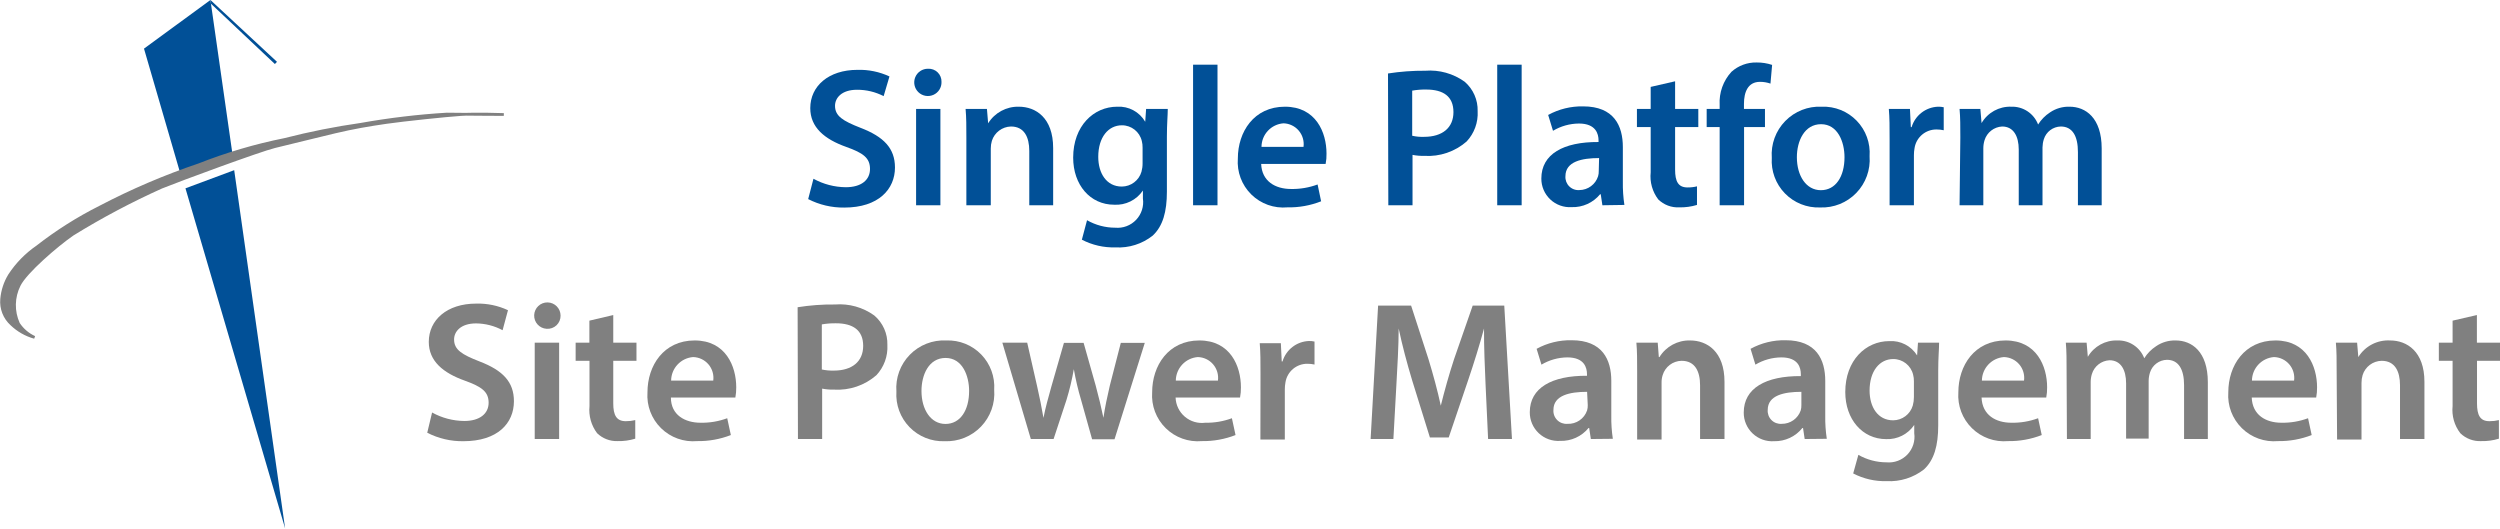
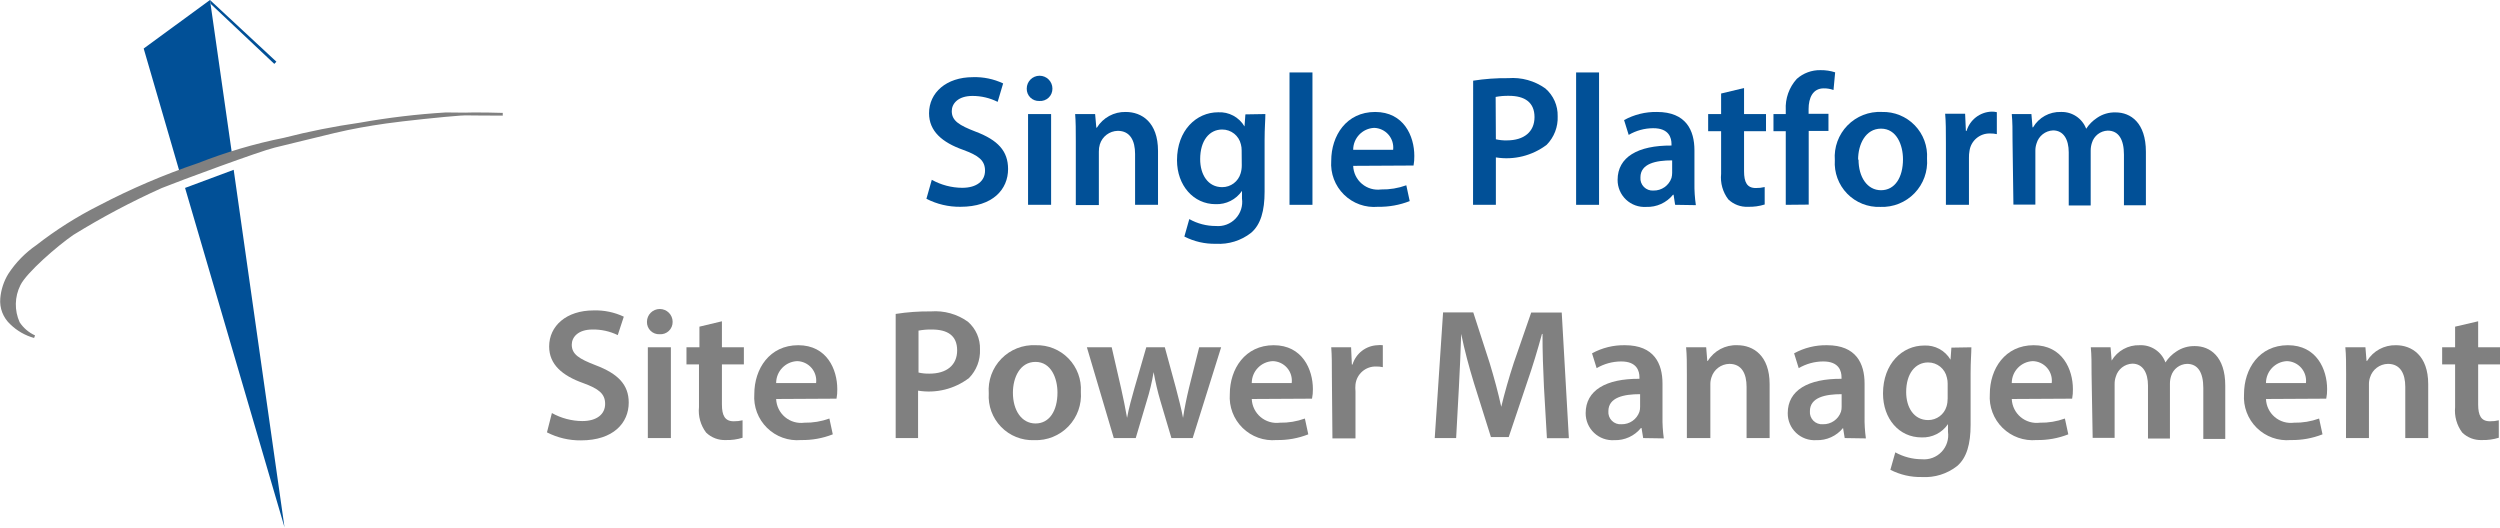
- <svg xmlns="http://www.w3.org/2000/svg" id="Layer_1" data-name="Layer 1" viewBox="0 0 227.27 48.04">
+ <svg xmlns="http://www.w3.org/2000/svg" id="Layer_1" data-name="Layer 1" viewBox="0 0 227.76 48.04">
  <defs>
    <style>.cls-1{fill:#015097;}.cls-2,.cls-3{fill:gray;}.cls-2{stroke:gray;stroke-miterlimit:10;stroke-width:0.25px;}</style>
  </defs>
  <polygon class="cls-1" points="13.09 4.42 19.13 0 21.12 13.92 16.34 15.59 13.09 4.42" />
  <path class="cls-2" d="M46.52,11.39s-2.57-.09-3.9,0-5.18.49-6.77.72-3,.47-4.69.87S27,14,25.7,14.31,17,17.35,15.4,18a70,70,0,0,0-8.07,4.28c-1.45,1-4.28,3.44-4.86,4.62a4.05,4.05,0,0,0-.07,3.5,3.46,3.46,0,0,0,1.46,1.25,4.91,4.91,0,0,1-2.1-1.2,2.75,2.75,0,0,1-.89-2.28A5,5,0,0,1,1.58,26a9.36,9.36,0,0,1,2.53-2.59A34.28,34.28,0,0,1,9.8,19.81a62.52,62.52,0,0,1,9-3.85,45.79,45.79,0,0,1,7.8-2.3,64.59,64.59,0,0,1,6.93-1.38,67.75,67.75,0,0,1,7.81-.93C42.13,11.37,46.52,11.39,46.52,11.39Z" transform="translate(-0.72 -0.98)" />
  <polygon class="cls-1" points="16.86 17.12 21.29 15.47 25.92 48.04 16.86 17.12" />
  <path class="cls-1" d="M26,6.6" transform="translate(-0.72 -0.98)" />
  <polygon class="cls-1" points="19.13 0 25.18 5.62 24.99 5.82 19.18 0.34 19.13 0" />
-   <path class="cls-1" d="M74.67,17.23a6.21,6.21,0,0,0,2.94.77c1.41,0,2.2-.66,2.2-1.66s-.61-1.45-2.15-2c-2-.71-3.28-1.79-3.28-3.53,0-2,1.66-3.48,4.29-3.48a6.43,6.43,0,0,1,2.91.6l-.53,1.79a5.22,5.22,0,0,0-2.42-.58c-1.41,0-2,.75-2,1.46,0,.93.71,1.37,2.32,2,2.11.81,3.13,1.86,3.13,3.61,0,1.95-1.47,3.64-4.61,3.64a7,7,0,0,1-3.28-.77Z" transform="translate(-0.72 -0.98)" />
-   <path class="cls-1" d="M86.31,8.43a1.24,1.24,0,1,1-1.23-1.2A1.16,1.16,0,0,1,86.31,8.43ZM84,19.64V10.88h2.21v8.76Z" transform="translate(-0.72 -0.98)" />
-   <path class="cls-1" d="M88.57,13.49c0-1,0-1.85-.07-2.61h1.94l.11,1.31h0a3.19,3.19,0,0,1,2.79-1.51c1.53,0,3.12,1,3.12,3.76v5.2H94.29V14.7c0-1.26-.46-2.22-1.67-2.22a1.87,1.87,0,0,0-1.73,1.3,2.43,2.43,0,0,0-.1.71v5.15H88.57Z" transform="translate(-0.72 -0.98)" />
-   <path class="cls-1" d="M106.88,10.88c0,.59-.08,1.32-.08,2.52v5c0,1.84-.37,3.14-1.29,4a5,5,0,0,1-3.39,1.07,6.22,6.22,0,0,1-3.05-.7L99.54,21a5.17,5.17,0,0,0,2.56.68,2.33,2.33,0,0,0,2.52-2.65V18.3h0A2.94,2.94,0,0,1,102,19.59c-2.17,0-3.72-1.8-3.72-4.28,0-2.89,1.87-4.63,4-4.63a2.76,2.76,0,0,1,2.55,1.37h0l.08-1.17Zm-2.29,3.52a2.25,2.25,0,0,0-.07-.6,1.85,1.85,0,0,0-1.81-1.43c-1.23,0-2.15,1.08-2.15,2.87,0,1.49.75,2.7,2.14,2.7a1.87,1.87,0,0,0,1.79-1.35,2.8,2.8,0,0,0,.1-.77Z" transform="translate(-0.72 -0.98)" />
-   <path class="cls-1" d="M109.18,6.86h2.22V19.64h-2.22Z" transform="translate(-0.72 -0.98)" />
-   <path class="cls-1" d="M115.37,15.88c.06,1.58,1.29,2.28,2.71,2.28a6.59,6.59,0,0,0,2.42-.41l.32,1.53a7.9,7.9,0,0,1-3.06.55,4.14,4.14,0,0,1-4.51-4.44c0-2.42,1.46-4.71,4.28-4.71s3.78,2.34,3.78,4.26a4.16,4.16,0,0,1-.08.94Zm3.85-1.55a1.89,1.89,0,0,0-1.82-2.14,2.16,2.16,0,0,0-2,2.14Z" transform="translate(-0.72 -0.98)" />
-   <path class="cls-1" d="M126.9,7.66a20.91,20.91,0,0,1,3.39-.25,5.42,5.42,0,0,1,3.58,1,3.4,3.4,0,0,1,1.18,2.68,3.72,3.72,0,0,1-1,2.75,5.33,5.33,0,0,1-3.84,1.31,5,5,0,0,1-1.08-.09v4.58h-2.2Zm2.2,5.66a4.08,4.08,0,0,0,1.08.1c1.66,0,2.67-.82,2.67-2.25s-.93-2.05-2.47-2.05a6.6,6.6,0,0,0-1.28.1Z" transform="translate(-0.72 -0.98)" />
-   <path class="cls-1" d="M136.83,6.86h2.22V19.64h-2.22Z" transform="translate(-0.72 -0.98)" />
-   <path class="cls-1" d="M146.39,19.64l-.15-1h-.06a3.2,3.2,0,0,1-2.58,1.17,2.59,2.59,0,0,1-2.76-2.6c0-2.22,2-3.34,5.2-3.32v-.15c0-.57-.23-1.53-1.78-1.53a4.66,4.66,0,0,0-2.36.66l-.44-1.44a6.37,6.37,0,0,1,3.18-.78c2.81,0,3.61,1.77,3.61,3.7v3.15a12.66,12.66,0,0,0,.14,2.11Zm-.3-4.29c-1.56,0-3.06.31-3.06,1.65a1.18,1.18,0,0,0,1.27,1.26A1.8,1.8,0,0,0,146,17a1.54,1.54,0,0,0,.06-.48Z" transform="translate(-0.72 -0.98)" />
-   <path class="cls-1" d="M153,8.37v2.51h2.11v1.65H153V16.4c0,1.07.28,1.62,1.13,1.62a3.42,3.42,0,0,0,.86-.1l0,1.69a5.15,5.15,0,0,1-1.61.22,2.55,2.55,0,0,1-1.91-.72,3.46,3.46,0,0,1-.69-2.46V12.53h-1.25V10.88h1.25v-2Z" transform="translate(-0.72 -0.98)" />
-   <path class="cls-1" d="M157.05,19.64V12.53h-1.18V10.88h1.18v-.37a4.1,4.1,0,0,1,1.07-3,3.31,3.31,0,0,1,2.29-.85,4.34,4.34,0,0,1,1.41.22l-.15,1.7a2.87,2.87,0,0,0-.95-.16c-1.1,0-1.46.93-1.46,2v.46h1.91v1.65h-1.9v7.11Z" transform="translate(-0.72 -0.98)" />
-   <path class="cls-1" d="M170.68,15.18a4.34,4.34,0,0,1-4.5,4.66,4.24,4.24,0,0,1-4.39-4.51,4.34,4.34,0,0,1,4.54-4.65A4.2,4.2,0,0,1,170.68,15.18Zm-6.61.09c0,1.69.84,3,2.18,3s2.15-1.22,2.15-3c0-1.38-.61-3-2.13-3S164.07,13.81,164.07,15.27Z" transform="translate(-0.72 -0.98)" />
-   <path class="cls-1" d="M172.5,13.7c0-1.18,0-2-.07-2.82h1.92l.08,1.66h.07a2.61,2.61,0,0,1,2.4-1.86,2.14,2.14,0,0,1,.52.05v2.09a3,3,0,0,0-.65-.07,2,2,0,0,0-2,1.68,3.48,3.48,0,0,0-.06.67v4.54H172.5Z" transform="translate(-0.72 -0.98)" />
-   <path class="cls-1" d="M178.93,13.49c0-1,0-1.85-.07-2.61h1.89l.11,1.29h0a3,3,0,0,1,2.7-1.49A2.52,2.52,0,0,1,186,12.3h0a3.55,3.55,0,0,1,1.08-1.1,3,3,0,0,1,1.78-.52c1.45,0,2.92,1,2.92,3.8v5.16h-2.16V14.8c0-1.47-.51-2.32-1.56-2.32a1.65,1.65,0,0,0-1.54,1.16,2.6,2.6,0,0,0-.12.74v5.26h-2.16V14.58c0-1.24-.49-2.1-1.51-2.1a1.77,1.77,0,0,0-1.6,1.25,2.48,2.48,0,0,0-.11.73v5.18h-2.16Z" transform="translate(-0.72 -0.98)" />
-   <path class="cls-3" d="M40,38.48a6.14,6.14,0,0,0,2.93.77c1.41,0,2.21-.67,2.21-1.66s-.62-1.45-2.15-2c-2-.71-3.29-1.79-3.29-3.53,0-2,1.66-3.48,4.3-3.48a6.42,6.42,0,0,1,2.9.6L46.41,31A5.19,5.19,0,0,0,44,30.38c-1.41,0-2,.75-2,1.46,0,.93.7,1.37,2.32,2,2.11.81,3.12,1.86,3.12,3.61,0,2-1.47,3.64-4.6,3.64a7,7,0,0,1-3.28-.77Z" transform="translate(-0.72 -0.98)" />
-   <path class="cls-3" d="M51.68,29.67a1.18,1.18,0,0,1-1.27,1.2,1.2,1.2,0,1,1,1.27-1.2ZM49.33,40.89V32.13h2.22v8.76Z" transform="translate(-0.72 -0.98)" />
-   <path class="cls-3" d="M56.47,29.62v2.51h2.11v1.65H56.47v3.87c0,1.07.29,1.62,1.14,1.62a3.55,3.55,0,0,0,.86-.1l0,1.69a5.11,5.11,0,0,1-1.61.22A2.55,2.55,0,0,1,55,40.36a3.51,3.51,0,0,1-.69-2.46V33.78H53.05V32.13H54.3v-2Z" transform="translate(-0.72 -0.98)" />
-   <path class="cls-3" d="M61.71,37.12c0,1.59,1.28,2.29,2.7,2.29A6.59,6.59,0,0,0,66.83,39l.33,1.53a8.09,8.09,0,0,1-3.06.55,4.16,4.16,0,0,1-4.52-4.44c0-2.42,1.47-4.71,4.29-4.71s3.78,2.34,3.78,4.26a4.65,4.65,0,0,1-.08.93Zm3.85-1.54a1.89,1.89,0,0,0-1.83-2.14,2.17,2.17,0,0,0-2,2.14Z" transform="translate(-0.72 -0.98)" />
-   <path class="cls-3" d="M73.23,28.91a20,20,0,0,1,3.4-.25,5.38,5.38,0,0,1,3.57,1,3.38,3.38,0,0,1,1.19,2.68,3.72,3.72,0,0,1-1,2.75,5.36,5.36,0,0,1-3.84,1.31,5,5,0,0,1-1.09-.09v4.58h-2.2Zm2.2,5.66a4.7,4.7,0,0,0,1.09.1c1.66,0,2.67-.82,2.67-2.25s-.94-2.05-2.47-2.05a6.81,6.81,0,0,0-1.29.1Z" transform="translate(-0.72 -0.98)" />
-   <path class="cls-3" d="M91.1,36.42a4.34,4.34,0,0,1-4.5,4.67,4.24,4.24,0,0,1-4.39-4.51,4.33,4.33,0,0,1,4.54-4.65A4.21,4.21,0,0,1,91.1,36.42Zm-6.61.1c0,1.69.84,3,2.18,3s2.15-1.23,2.15-3c0-1.38-.61-3-2.14-3S84.49,35.06,84.49,36.52Z" transform="translate(-0.72 -0.98)" />
-   <path class="cls-3" d="M94.1,32.13l.91,4c.21.94.41,1.89.57,2.84h0c.18-.94.46-1.92.71-2.82l1.15-4h1.79l1.1,3.89c.27,1,.51,2,.7,2.92h0c.14-.94.34-1.9.58-2.92l1-3.89h2.18l-2.75,8.76H100l-1-3.57a24.56,24.56,0,0,1-.66-2.8h0a23.13,23.13,0,0,1-.67,2.8L96.5,40.89H94.43l-2.59-8.76Z" transform="translate(-0.72 -0.98)" />
-   <path class="cls-3" d="M107.59,37.12a2.39,2.39,0,0,0,2.7,2.29,6.59,6.59,0,0,0,2.42-.41l.33,1.53a8.09,8.09,0,0,1-3.06.55,4.16,4.16,0,0,1-4.52-4.44c0-2.42,1.47-4.71,4.29-4.71s3.78,2.34,3.78,4.26a4.65,4.65,0,0,1-.08.93Zm3.85-1.54a1.89,1.89,0,0,0-1.83-2.14,2.17,2.17,0,0,0-2,2.14Z" transform="translate(-0.72 -0.98)" />
-   <path class="cls-3" d="M115.31,35c0-1.18,0-2-.07-2.82h1.92l.08,1.66h.07a2.61,2.61,0,0,1,2.4-1.86,2,2,0,0,1,.51.05v2.09a2.84,2.84,0,0,0-.64-.07,2,2,0,0,0-2,1.68,3.48,3.48,0,0,0-.06.67v4.54h-2.22Z" transform="translate(-0.72 -0.98)" />
-   <path class="cls-3" d="M135.77,35.94c-.07-1.56-.15-3.45-.14-5.1h0c-.4,1.49-.91,3.12-1.43,4.66l-1.78,5.25h-1.71l-1.61-5.18c-.47-1.56-.91-3.21-1.23-4.73h0c0,1.59-.12,3.53-.21,5.18l-.27,4.87h-2.07L126,28.76H129l1.58,4.87c.44,1.44.83,2.88,1.12,4.23h0c.33-1.33.74-2.81,1.21-4.24l1.69-4.86h2.87l.7,12.13H136Z" transform="translate(-0.72 -0.98)" />
-   <path class="cls-3" d="M145.34,40.89l-.15-1h-.06a3.2,3.2,0,0,1-2.58,1.17,2.59,2.59,0,0,1-2.76-2.61c0-2.21,2-3.33,5.2-3.31V35c0-.58-.23-1.53-1.78-1.53a4.66,4.66,0,0,0-2.36.66l-.44-1.44a6.37,6.37,0,0,1,3.18-.78c2.81,0,3.61,1.77,3.61,3.7v3.15a12.66,12.66,0,0,0,.14,2.11ZM145,36.6c-1.56,0-3.06.31-3.06,1.64a1.18,1.18,0,0,0,1.27,1.27A1.8,1.8,0,0,0,145,38.29a1.54,1.54,0,0,0,.06-.48Z" transform="translate(-0.72 -0.98)" />
-   <path class="cls-3" d="M149.55,34.74c0-1,0-1.85-.07-2.61h1.94l.1,1.31h.06a3.17,3.17,0,0,1,2.79-1.51c1.53,0,3.12,1,3.12,3.76v5.2h-2.22V36c0-1.26-.46-2.22-1.68-2.22a1.83,1.83,0,0,0-1.72,1.3,2.13,2.13,0,0,0-.1.71v5.15h-2.22Z" transform="translate(-0.72 -0.98)" />
-   <path class="cls-3" d="M164.78,40.89l-.15-1h-.06A3.2,3.2,0,0,1,162,41.09a2.59,2.59,0,0,1-2.76-2.61c0-2.21,2-3.33,5.19-3.31V35c0-.58-.22-1.53-1.77-1.53a4.66,4.66,0,0,0-2.36.66l-.44-1.44a6.37,6.37,0,0,1,3.18-.78c2.81,0,3.61,1.77,3.61,3.7v3.15a12.66,12.66,0,0,0,.14,2.11Zm-.3-4.29c-1.56,0-3.06.31-3.06,1.64a1.18,1.18,0,0,0,1.27,1.27,1.8,1.8,0,0,0,1.73-1.22,1.54,1.54,0,0,0,.06-.48Z" transform="translate(-0.72 -0.98)" />
-   <path class="cls-3" d="M177,32.13c0,.59-.08,1.32-.08,2.52v5c0,1.84-.37,3.14-1.29,4a5.08,5.08,0,0,1-3.39,1.07,6.22,6.22,0,0,1-3.05-.7l.47-1.69a5.17,5.17,0,0,0,2.56.68,2.33,2.33,0,0,0,2.52-2.65v-.75h0a2.93,2.93,0,0,1-2.55,1.29c-2.17,0-3.72-1.81-3.72-4.28,0-2.89,1.87-4.63,4-4.63A2.77,2.77,0,0,1,175,33.29h0l.08-1.16Zm-2.29,3.51a2.22,2.22,0,0,0-.07-.59,1.85,1.85,0,0,0-1.81-1.43c-1.23,0-2.15,1.08-2.15,2.87,0,1.49.75,2.7,2.14,2.7a1.87,1.87,0,0,0,1.79-1.35,2.88,2.88,0,0,0,.1-.78Z" transform="translate(-0.72 -0.98)" />
-   <path class="cls-3" d="M180.86,37.12c.06,1.59,1.29,2.29,2.71,2.29A6.59,6.59,0,0,0,186,39l.33,1.53a8.09,8.09,0,0,1-3.06.55,4.16,4.16,0,0,1-4.52-4.44c0-2.42,1.47-4.71,4.29-4.71s3.78,2.34,3.78,4.26a4.65,4.65,0,0,1-.08.93Zm3.86-1.54a1.89,1.89,0,0,0-1.83-2.14,2.17,2.17,0,0,0-2,2.14Z" transform="translate(-0.72 -0.98)" />
-   <path class="cls-3" d="M188.59,34.74c0-1,0-1.85-.07-2.61h1.89l.11,1.29h0a3,3,0,0,1,2.7-1.49,2.52,2.52,0,0,1,2.43,1.62h0a3.55,3.55,0,0,1,1.08-1.1,3,3,0,0,1,1.78-.52c1.45,0,2.92,1,2.92,3.8v5.16h-2.16V36c0-1.46-.51-2.31-1.56-2.31a1.65,1.65,0,0,0-1.54,1.16,2.6,2.6,0,0,0-.12.74v5.26H194V35.83c0-1.24-.49-2.1-1.51-2.1a1.77,1.77,0,0,0-1.6,1.25,2.48,2.48,0,0,0-.11.73v5.18h-2.16Z" transform="translate(-0.72 -0.98)" />
-   <path class="cls-3" d="M205.42,37.12c.06,1.59,1.28,2.29,2.7,2.29a6.59,6.59,0,0,0,2.42-.41l.33,1.53a8.09,8.09,0,0,1-3.06.55,4.16,4.16,0,0,1-4.52-4.44c0-2.42,1.47-4.71,4.29-4.71s3.78,2.34,3.78,4.26a4.65,4.65,0,0,1-.08.93Zm3.85-1.54a1.89,1.89,0,0,0-1.83-2.14,2.17,2.17,0,0,0-2,2.14Z" transform="translate(-0.72 -0.98)" />
-   <path class="cls-3" d="M213.14,34.74c0-1,0-1.85-.07-2.61H215l.11,1.31h0A3.19,3.19,0,0,1,218,31.93c1.53,0,3.12,1,3.12,3.76v5.2h-2.22V36c0-1.26-.46-2.22-1.67-2.22a1.85,1.85,0,0,0-1.73,1.3,2.43,2.43,0,0,0-.1.71v5.15h-2.22Z" transform="translate(-0.72 -0.98)" />
-   <path class="cls-3" d="M225.89,29.62v2.51H228v1.65h-2.1v3.87c0,1.07.28,1.62,1.13,1.62a3.48,3.48,0,0,0,.86-.1l0,1.69a5.11,5.11,0,0,1-1.61.22,2.54,2.54,0,0,1-1.9-.72,3.46,3.46,0,0,1-.7-2.46V33.78h-1.25V32.13h1.25v-2Z" transform="translate(-0.72 -0.98)" />
+   <path class="cls-1" d="M85.61,17.36a5.77,5.77,0,0,0,2.77.73c1.33,0,2.08-.63,2.08-1.56s-.58-1.38-2-1.9c-1.89-.67-3.1-1.69-3.1-3.33,0-1.88,1.57-3.29,4-3.29a6,6,0,0,1,2.75.57l-.5,1.68a5.11,5.11,0,0,0-2.29-.54c-1.33,0-1.89.71-1.89,1.38,0,.88.66,1.29,2.19,1.88,2,.76,2.94,1.75,2.94,3.4,0,1.84-1.38,3.44-4.34,3.44a6.61,6.61,0,0,1-3.1-.73Z" transform="translate(-0.72 -0.98)" />
+   <path class="cls-1" d="M96.6,9.05a1.11,1.11,0,0,1-1.19,1.13,1.1,1.1,0,0,1-1.15-1.13,1.17,1.17,0,0,1,2.34,0ZM94.38,19.64V11.37h2.1v8.27Z" transform="translate(-0.72 -0.98)" />
+   <path class="cls-1" d="M98.73,13.83c0-1,0-1.74-.06-2.46h1.82l.11,1.24h.05a3,3,0,0,1,2.63-1.43c1.45,0,2.94.93,2.94,3.55v4.91h-2.09V15c0-1.19-.44-2.1-1.58-2.1a1.75,1.75,0,0,0-1.63,1.23,2.19,2.19,0,0,0-.09.66v4.87h-2.1Z" transform="translate(-0.72 -0.98)" />
+   <path class="cls-1" d="M116,11.37c0,.56-.07,1.24-.07,2.38v4.69c0,1.74-.35,3-1.23,3.75a4.74,4.74,0,0,1-3.2,1,6,6,0,0,1-2.88-.66l.45-1.59a4.92,4.92,0,0,0,2.42.63,2.2,2.2,0,0,0,2.38-2.5v-.7h0a2.78,2.78,0,0,1-2.41,1.21c-2,0-3.51-1.7-3.51-4,0-2.73,1.77-4.37,3.74-4.37a2.62,2.62,0,0,1,2.41,1.29h0l.08-1.1Zm-2.16,3.32a2,2,0,0,0-.07-.56,1.74,1.74,0,0,0-1.71-1.35c-1.16,0-2,1-2,2.7,0,1.41.71,2.55,2,2.55a1.74,1.74,0,0,0,1.69-1.27,2.48,2.48,0,0,0,.1-.73Z" transform="translate(-0.72 -0.98)" />
+   <path class="cls-1" d="M118.2,7.58h2.09V19.64H118.2Z" transform="translate(-0.72 -0.98)" />
+   <path class="cls-1" d="M124,16.09a2.25,2.25,0,0,0,2.55,2.15,6.35,6.35,0,0,0,2.29-.38l.31,1.44a7.51,7.51,0,0,1-2.89.52A3.92,3.92,0,0,1,122,15.63c0-2.29,1.38-4.45,4-4.45s3.57,2.21,3.57,4a4.47,4.47,0,0,1-.07.88Zm3.64-1.46a1.79,1.79,0,0,0-1.73-2,2,2,0,0,0-1.91,2Z" transform="translate(-0.72 -0.98)" />
+   <path class="cls-1" d="M134.93,8.33a19.16,19.16,0,0,1,3.2-.23,5.13,5.13,0,0,1,3.38.94,3.23,3.23,0,0,1,1.12,2.53,3.5,3.5,0,0,1-1,2.6A6.05,6.05,0,0,1,137,15.32v4.32h-2.08ZM137,13.67a4,4,0,0,0,1,.1c1.56,0,2.52-.78,2.52-2.12s-.88-1.94-2.33-1.94a5.9,5.9,0,0,0-1.21.1Z" transform="translate(-0.72 -0.98)" />
+   <path class="cls-1" d="M144.31,7.58h2.09V19.64h-2.09Z" transform="translate(-0.72 -0.98)" />
+   <path class="cls-1" d="M153.33,19.64l-.14-.92h-.05a3,3,0,0,1-2.44,1.11,2.45,2.45,0,0,1-2.61-2.46c0-2.09,1.86-3.15,4.91-3.13V14.1c0-.54-.21-1.45-1.68-1.44a4.44,4.44,0,0,0-2.22.61l-.42-1.35a6,6,0,0,1,3-.74c2.65,0,3.41,1.68,3.41,3.49v3a12.49,12.49,0,0,0,.13,2Zm-.27-4.05c-1.48,0-2.89.29-2.89,1.55a1.11,1.11,0,0,0,1.19,1.2A1.7,1.7,0,0,0,153,17.19a1.8,1.8,0,0,0,.06-.45Z" transform="translate(-0.72 -0.98)" />
+   <path class="cls-1" d="M159.61,9v2.37h2v1.56h-2v3.65c0,1,.27,1.53,1.07,1.53a3.23,3.23,0,0,0,.81-.09l0,1.59a4.62,4.62,0,0,1-1.52.21,2.43,2.43,0,0,1-1.8-.68,3.29,3.29,0,0,1-.65-2.32V12.93h-1.18V11.37h1.18V9.5Z" transform="translate(-0.72 -0.98)" />
+   <path class="cls-1" d="M163.41,19.64V12.93h-1.12V11.37h1.12V11a3.9,3.9,0,0,1,1-2.83,3.17,3.17,0,0,1,2.17-.8,4.19,4.19,0,0,1,1.33.2l-.15,1.61a2.51,2.51,0,0,0-.89-.15c-1,0-1.38.87-1.38,1.89v.43h1.81v1.56h-1.8v6.71Z" transform="translate(-0.72 -0.98)" />
+   <path class="cls-1" d="M176.28,15.43a4.1,4.1,0,0,1-4.25,4.4,4,4,0,0,1-4.15-4.26,4.09,4.09,0,0,1,4.29-4.39A4,4,0,0,1,176.28,15.43Zm-6.24.09c0,1.59.79,2.79,2.05,2.79s2-1.16,2-2.82c0-1.3-.58-2.79-2-2.79S170,14.14,170,15.52Z" transform="translate(-0.72 -0.98)" />
+   <path class="cls-1" d="M178,14c0-1.11,0-1.92-.07-2.66h1.82l.07,1.57h.06a2.47,2.47,0,0,1,2.27-1.76,1.89,1.89,0,0,1,.49.05v2a2.71,2.71,0,0,0-.62-.06,1.84,1.84,0,0,0-1.87,1.58,3.16,3.16,0,0,0-.05.63v4.29H178Z" transform="translate(-0.72 -0.98)" />
+   <path class="cls-1" d="M184.07,13.83c0-1,0-1.74-.07-2.46h1.79l.1,1.21h.05a2.83,2.83,0,0,1,2.54-1.4,2.38,2.38,0,0,1,2.3,1.53h0a3.38,3.38,0,0,1,1-1,2.83,2.83,0,0,1,1.68-.49c1.37,0,2.76.94,2.76,3.59v4.87h-2V15.07c0-1.38-.48-2.19-1.48-2.19A1.56,1.56,0,0,0,191.3,14a2.23,2.23,0,0,0-.11.7v5h-2V14.86c0-1.17-.47-2-1.43-2a1.64,1.64,0,0,0-1.5,1.18,2,2,0,0,0-.11.69v4.89h-2Z" transform="translate(-0.72 -0.98)" />
+   <path class="cls-3" d="M51,38.61a5.77,5.77,0,0,0,2.77.73c1.33,0,2.08-.63,2.08-1.56s-.58-1.38-2-1.9c-1.89-.67-3.1-1.69-3.1-3.33,0-1.88,1.57-3.29,4.05-3.29a6,6,0,0,1,2.75.57L57,31.51A5.07,5.07,0,0,0,54.7,31c-1.33,0-1.89.71-1.89,1.38,0,.88.66,1.29,2.19,1.88,2,.76,3,1.75,3,3.4,0,1.84-1.39,3.44-4.35,3.44a6.61,6.61,0,0,1-3.1-.73Z" transform="translate(-0.72 -0.98)" />
+   <path class="cls-3" d="M62,30.3a1.11,1.11,0,0,1-1.19,1.13,1.1,1.1,0,0,1-1.15-1.13,1.17,1.17,0,0,1,2.34,0ZM59.74,40.89V32.62h2.1v8.27Z" transform="translate(-0.72 -0.98)" />
+   <path class="cls-3" d="M66.49,30.25v2.37h2v1.56h-2v3.65c0,1,.27,1.53,1.07,1.53a3.12,3.12,0,0,0,.81-.09l0,1.59a4.62,4.62,0,0,1-1.52.21,2.43,2.43,0,0,1-1.8-.68,3.29,3.29,0,0,1-.65-2.32V34.18H63.26V32.62h1.18V30.74Z" transform="translate(-0.72 -0.98)" />
+   <path class="cls-3" d="M71.43,37.33A2.27,2.27,0,0,0,74,39.49a6.33,6.33,0,0,0,2.28-.38l.31,1.44a7.51,7.51,0,0,1-2.89.52,3.92,3.92,0,0,1-4.26-4.19c0-2.29,1.38-4.45,4-4.45s3.56,2.21,3.56,4a4.27,4.27,0,0,1-.07.87Zm3.64-1.45a1.78,1.78,0,0,0-1.72-2,2,2,0,0,0-1.92,2Z" transform="translate(-0.72 -0.98)" />
+   <path class="cls-3" d="M82.32,29.58a19.2,19.2,0,0,1,3.21-.23,5.12,5.12,0,0,1,3.37.94A3.2,3.2,0,0,1,90,32.82a3.5,3.5,0,0,1-1,2.6,6.05,6.05,0,0,1-4.64,1.15v4.32H82.32Zm2.08,5.34a4.07,4.07,0,0,0,1,.1c1.57,0,2.52-.78,2.52-2.12S87.06,31,85.61,31a5.9,5.9,0,0,0-1.21.1Z" transform="translate(-0.72 -0.98)" />
+   <path class="cls-3" d="M99.19,36.67a4.1,4.1,0,0,1-4.25,4.41,4,4,0,0,1-4.14-4.26,4.09,4.09,0,0,1,4.28-4.39A4,4,0,0,1,99.19,36.67ZM93,36.76c0,1.6.79,2.8,2.06,2.8s2-1.16,2-2.82c0-1.3-.58-2.79-2-2.79S93,35.38,93,36.76Z" transform="translate(-0.72 -0.98)" />
+   <path class="cls-3" d="M102,32.62l.86,3.75c.2.88.38,1.78.54,2.68h0c.16-.89.42-1.81.66-2.66l1.09-3.77h1.69l1,3.67c.26,1,.49,1.87.66,2.76h0c.13-.89.32-1.8.55-2.76l.92-3.67h2l-2.59,8.27h-1.94l-1-3.37a24.47,24.47,0,0,1-.62-2.64h0a19.37,19.37,0,0,1-.63,2.64l-1,3.37h-2l-2.45-8.27Z" transform="translate(-0.72 -0.98)" />
+   <path class="cls-3" d="M114.76,37.33a2.27,2.27,0,0,0,2.56,2.16,6.33,6.33,0,0,0,2.28-.38l.31,1.44a7.47,7.47,0,0,1-2.89.52,3.92,3.92,0,0,1-4.26-4.19c0-2.29,1.39-4.45,4-4.45s3.57,2.21,3.57,4a4.11,4.11,0,0,1-.08.87Zm3.64-1.45a1.78,1.78,0,0,0-1.72-2,2,2,0,0,0-1.92,2Z" transform="translate(-0.72 -0.98)" />
+   <path class="cls-3" d="M122.06,35.28c0-1.11,0-1.92-.06-2.66h1.81l.07,1.57h.06a2.48,2.48,0,0,1,2.27-1.76,1.89,1.89,0,0,1,.49,0v2a2.68,2.68,0,0,0-.61-.06A1.84,1.84,0,0,0,124.21,36a3.16,3.16,0,0,0,0,.63v4.29h-2.1Z" transform="translate(-0.72 -0.98)" />
+   <path class="cls-3" d="M141.38,36.22c-.07-1.48-.14-3.26-.13-4.82h-.05c-.38,1.4-.86,3-1.35,4.4l-1.68,5h-1.62L135,35.87c-.45-1.47-.86-3-1.16-4.47h0c-.05,1.5-.12,3.33-.21,4.89l-.25,4.6h-1.95l.76-11.45h2.75l1.49,4.6c.41,1.35.78,2.71,1.06,4h0c.3-1.25.7-2.65,1.14-4l1.59-4.59H143l.65,11.45h-2Z" transform="translate(-0.72 -0.98)" />
+   <path class="cls-3" d="M150.42,40.89l-.15-.92h-.05a3,3,0,0,1-2.43,1.11,2.45,2.45,0,0,1-2.61-2.46c0-2.09,1.86-3.15,4.9-3.13v-.14c0-.54-.21-1.45-1.68-1.44a4.44,4.44,0,0,0-2.22.61l-.42-1.35a6,6,0,0,1,3-.74c2.66,0,3.42,1.68,3.42,3.49v3a12.63,12.63,0,0,0,.12,2Zm-.28-4c-1.48,0-2.89.29-2.89,1.55a1.1,1.1,0,0,0,1.19,1.19,1.69,1.69,0,0,0,1.64-1.14,1.46,1.46,0,0,0,.06-.46Z" transform="translate(-0.72 -0.98)" />
+   <path class="cls-3" d="M154.4,35.08c0-1,0-1.75-.07-2.46h1.83l.1,1.24h.05A3,3,0,0,1,159,32.43c1.44,0,2.94.93,2.94,3.55v4.91h-2.1V36.22c0-1.18-.43-2.09-1.57-2.09a1.74,1.74,0,0,0-1.63,1.23,1.91,1.91,0,0,0-.1.66v4.87H154.4Z" transform="translate(-0.72 -0.98)" />
+   <path class="cls-3" d="M168.78,40.89l-.15-.92h0a3,3,0,0,1-2.44,1.11,2.44,2.44,0,0,1-2.6-2.46c0-2.09,1.86-3.15,4.9-3.13v-.14c0-.54-.21-1.45-1.68-1.44a4.44,4.44,0,0,0-2.22.61l-.42-1.35a6,6,0,0,1,3-.74c2.66,0,3.42,1.68,3.42,3.49v3a12.63,12.63,0,0,0,.12,2Zm-.28-4c-1.48,0-2.89.29-2.89,1.55a1.1,1.1,0,0,0,1.19,1.19,1.69,1.69,0,0,0,1.64-1.14,1.46,1.46,0,0,0,.06-.46Z" transform="translate(-0.72 -0.98)" />
+   <path class="cls-3" d="M180.32,32.62c0,.56-.07,1.24-.07,2.38v4.69c0,1.73-.35,3-1.23,3.75a4.74,4.74,0,0,1-3.2,1,6,6,0,0,1-2.88-.66l.45-1.59a5,5,0,0,0,2.42.63,2.2,2.2,0,0,0,2.38-2.5v-.7h0a2.78,2.78,0,0,1-2.41,1.21c-2.05,0-3.51-1.7-3.51-4,0-2.73,1.77-4.37,3.74-4.37a2.62,2.62,0,0,1,2.41,1.29h0l.08-1.1Zm-2.16,3.32a2,2,0,0,0-.07-.56A1.74,1.74,0,0,0,176.38,34c-1.16,0-2,1-2,2.7,0,1.41.71,2.55,2,2.55A1.74,1.74,0,0,0,178.06,38a2.52,2.52,0,0,0,.1-.73Z" transform="translate(-0.72 -0.98)" />
+   <path class="cls-3" d="M184,37.33a2.27,2.27,0,0,0,2.56,2.16,6.33,6.33,0,0,0,2.28-.38l.31,1.44a7.51,7.51,0,0,1-2.89.52A3.92,3.92,0,0,1,182,36.88c0-2.29,1.38-4.45,4-4.45s3.57,2.21,3.57,4a4.27,4.27,0,0,1-.07.87Zm3.64-1.45a1.78,1.78,0,0,0-1.73-2,2,2,0,0,0-1.91,2Z" transform="translate(-0.72 -0.98)" />
+   <path class="cls-3" d="M191.27,35.08c0-1,0-1.75-.07-2.46H193l.1,1.21h0a2.86,2.86,0,0,1,2.55-1.4A2.38,2.38,0,0,1,198,34h0a3.36,3.36,0,0,1,1-1,2.88,2.88,0,0,1,1.69-.49c1.36,0,2.76.94,2.76,3.59v4.87h-2V36.32c0-1.38-.48-2.19-1.48-2.19a1.56,1.56,0,0,0-1.45,1.1,2.23,2.23,0,0,0-.11.7v5h-2V36.11c0-1.17-.47-2-1.43-2a1.64,1.64,0,0,0-1.5,1.18,2,2,0,0,0-.11.69v4.89h-2Z" transform="translate(-0.72 -0.98)" />
+   <path class="cls-3" d="M207.16,37.33a2.26,2.26,0,0,0,2.55,2.16,6.35,6.35,0,0,0,2.29-.38l.31,1.44a7.51,7.51,0,0,1-2.89.52,3.92,3.92,0,0,1-4.26-4.19c0-2.29,1.38-4.45,4-4.45s3.57,2.21,3.57,4a4.11,4.11,0,0,1-.08.87Zm3.64-1.45a1.79,1.79,0,0,0-1.73-2,2,2,0,0,0-1.91,2Z" transform="translate(-0.72 -0.98)" />
+   <path class="cls-3" d="M214.46,35.08c0-1,0-1.75-.07-2.46h1.83l.1,1.24h.05A3,3,0,0,1,219,32.43c1.44,0,2.94.93,2.94,3.55v4.91h-2.09V36.22c0-1.18-.44-2.09-1.58-2.09a1.74,1.74,0,0,0-1.63,1.23,1.91,1.91,0,0,0-.1.66v4.87h-2.09Z" transform="translate(-0.72 -0.98)" />
+   <path class="cls-3" d="M226.49,30.25v2.37h2v1.56h-2v3.65c0,1,.27,1.53,1.07,1.53a3.12,3.12,0,0,0,.81-.09l0,1.59a4.73,4.73,0,0,1-1.53.21,2.43,2.43,0,0,1-1.8-.68,3.33,3.33,0,0,1-.65-2.32V34.18h-1.18V32.62h1.18V30.74Z" transform="translate(-0.72 -0.98)" />
</svg>
